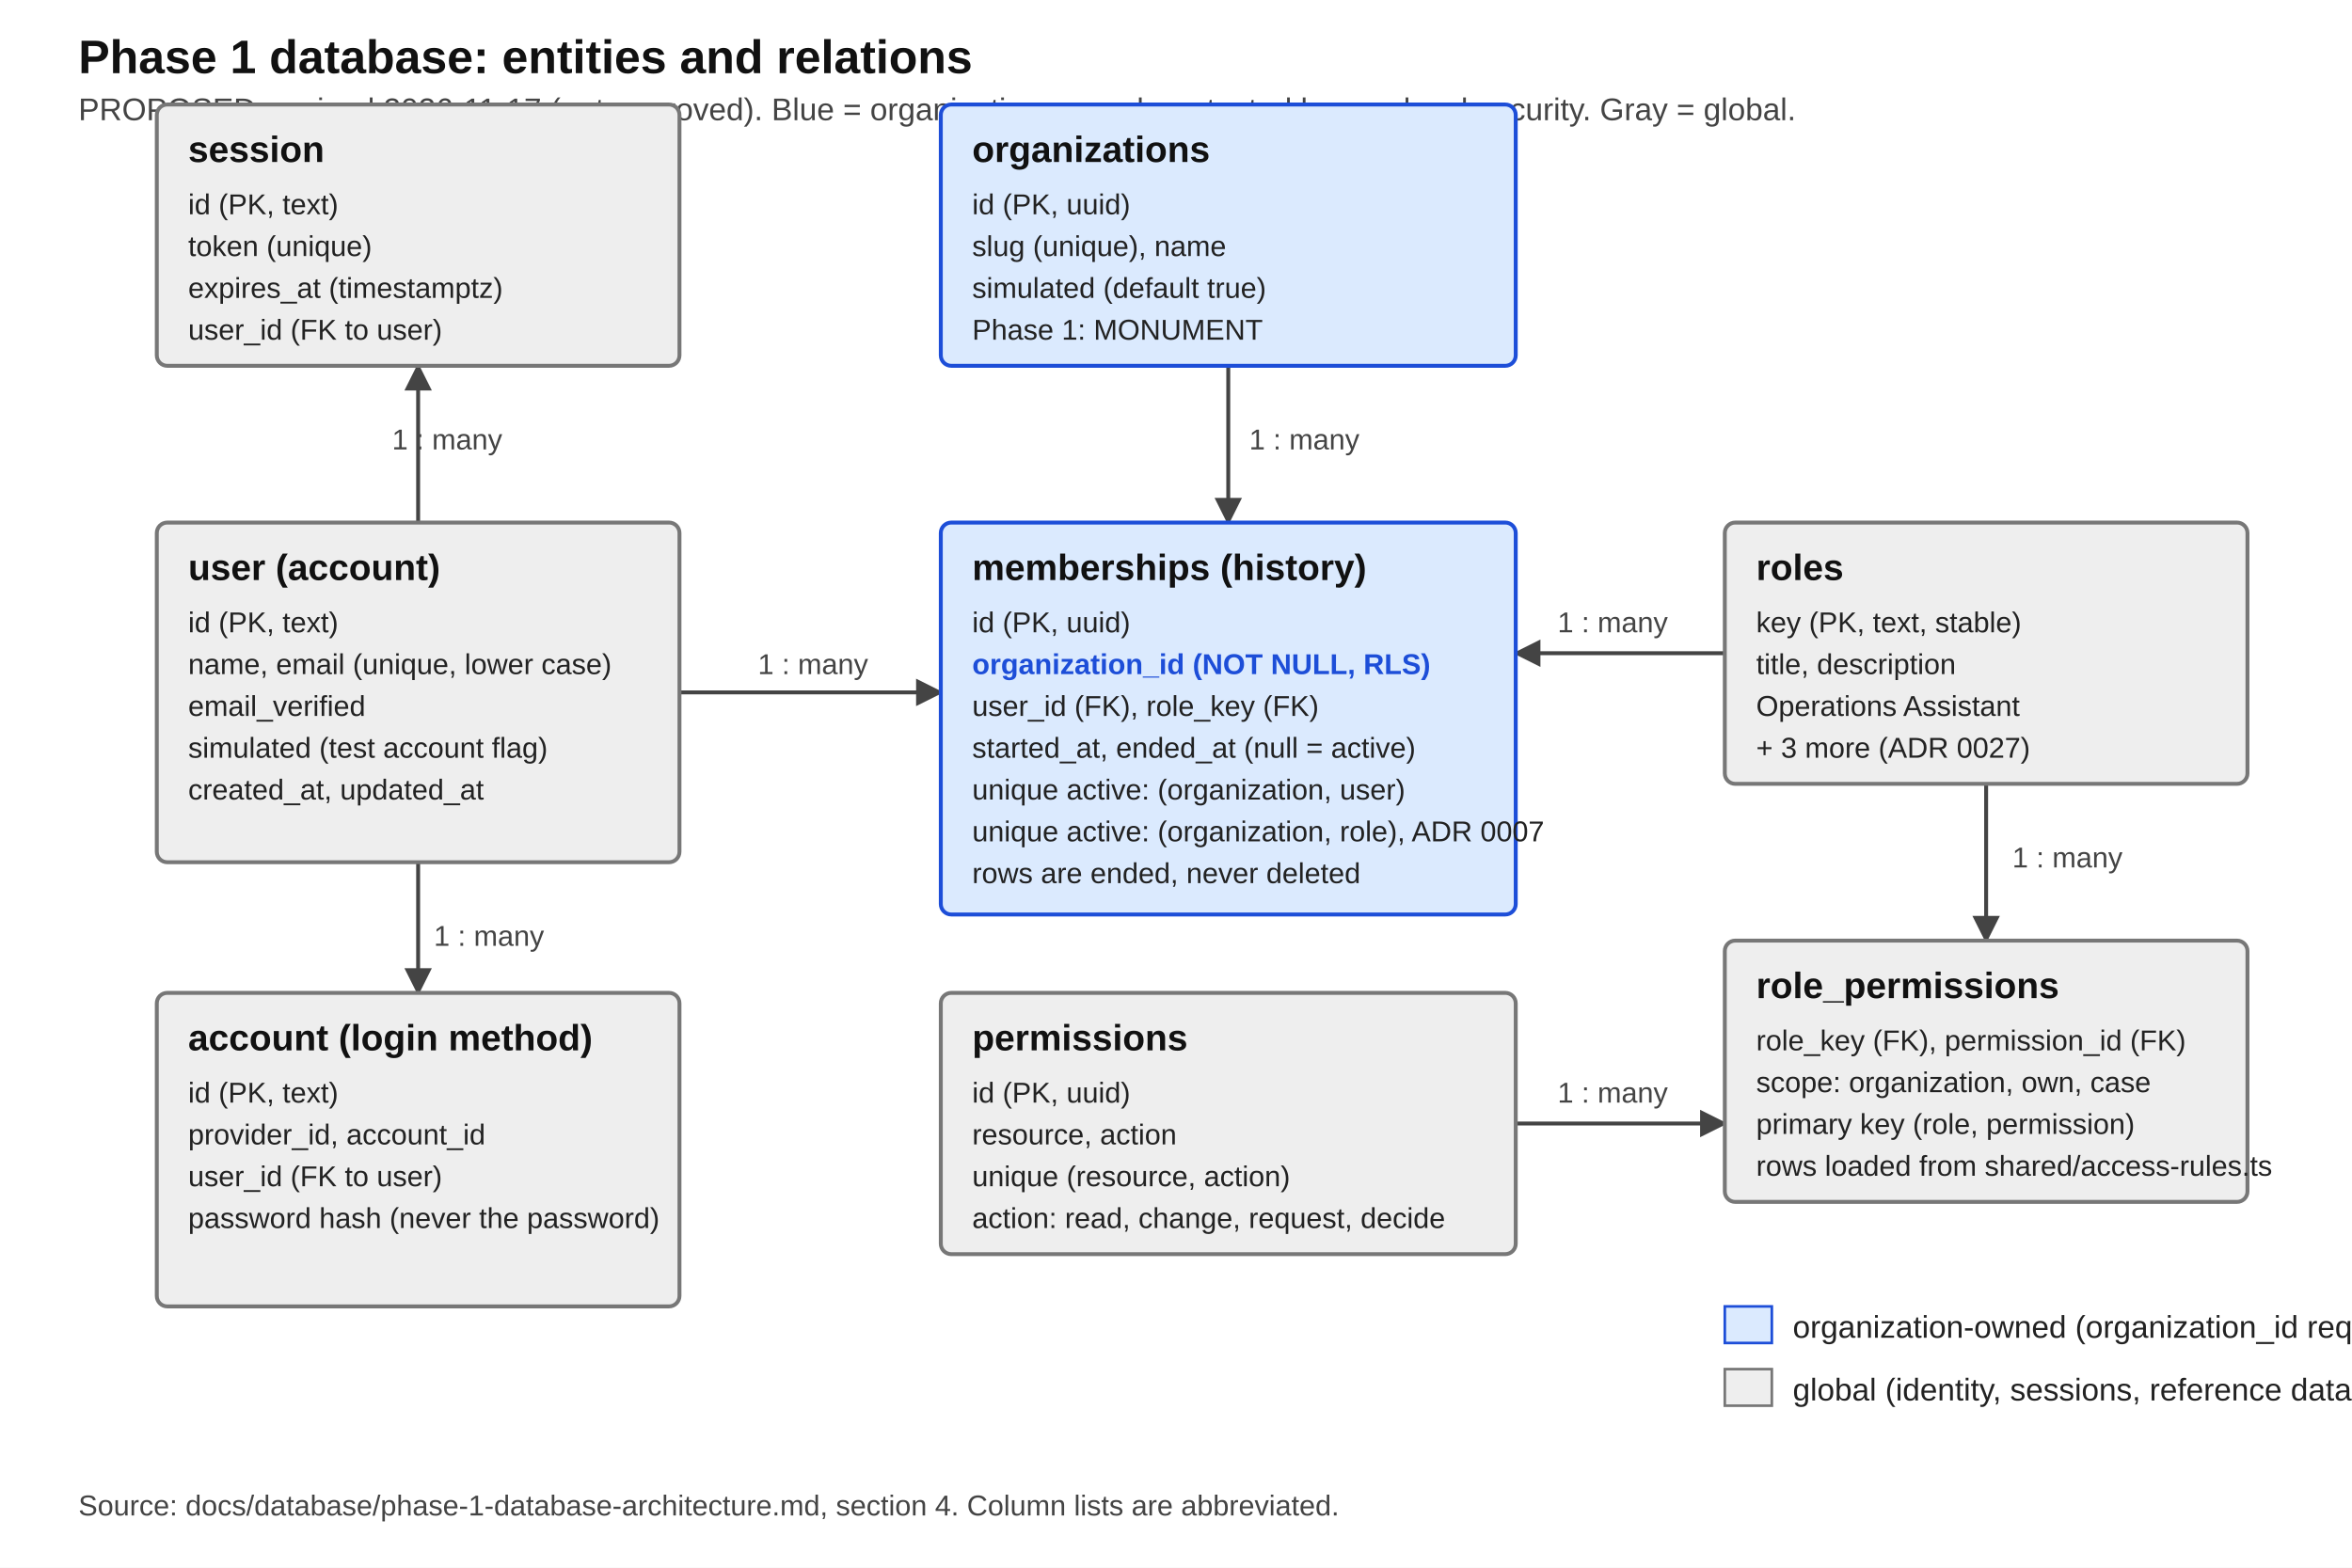
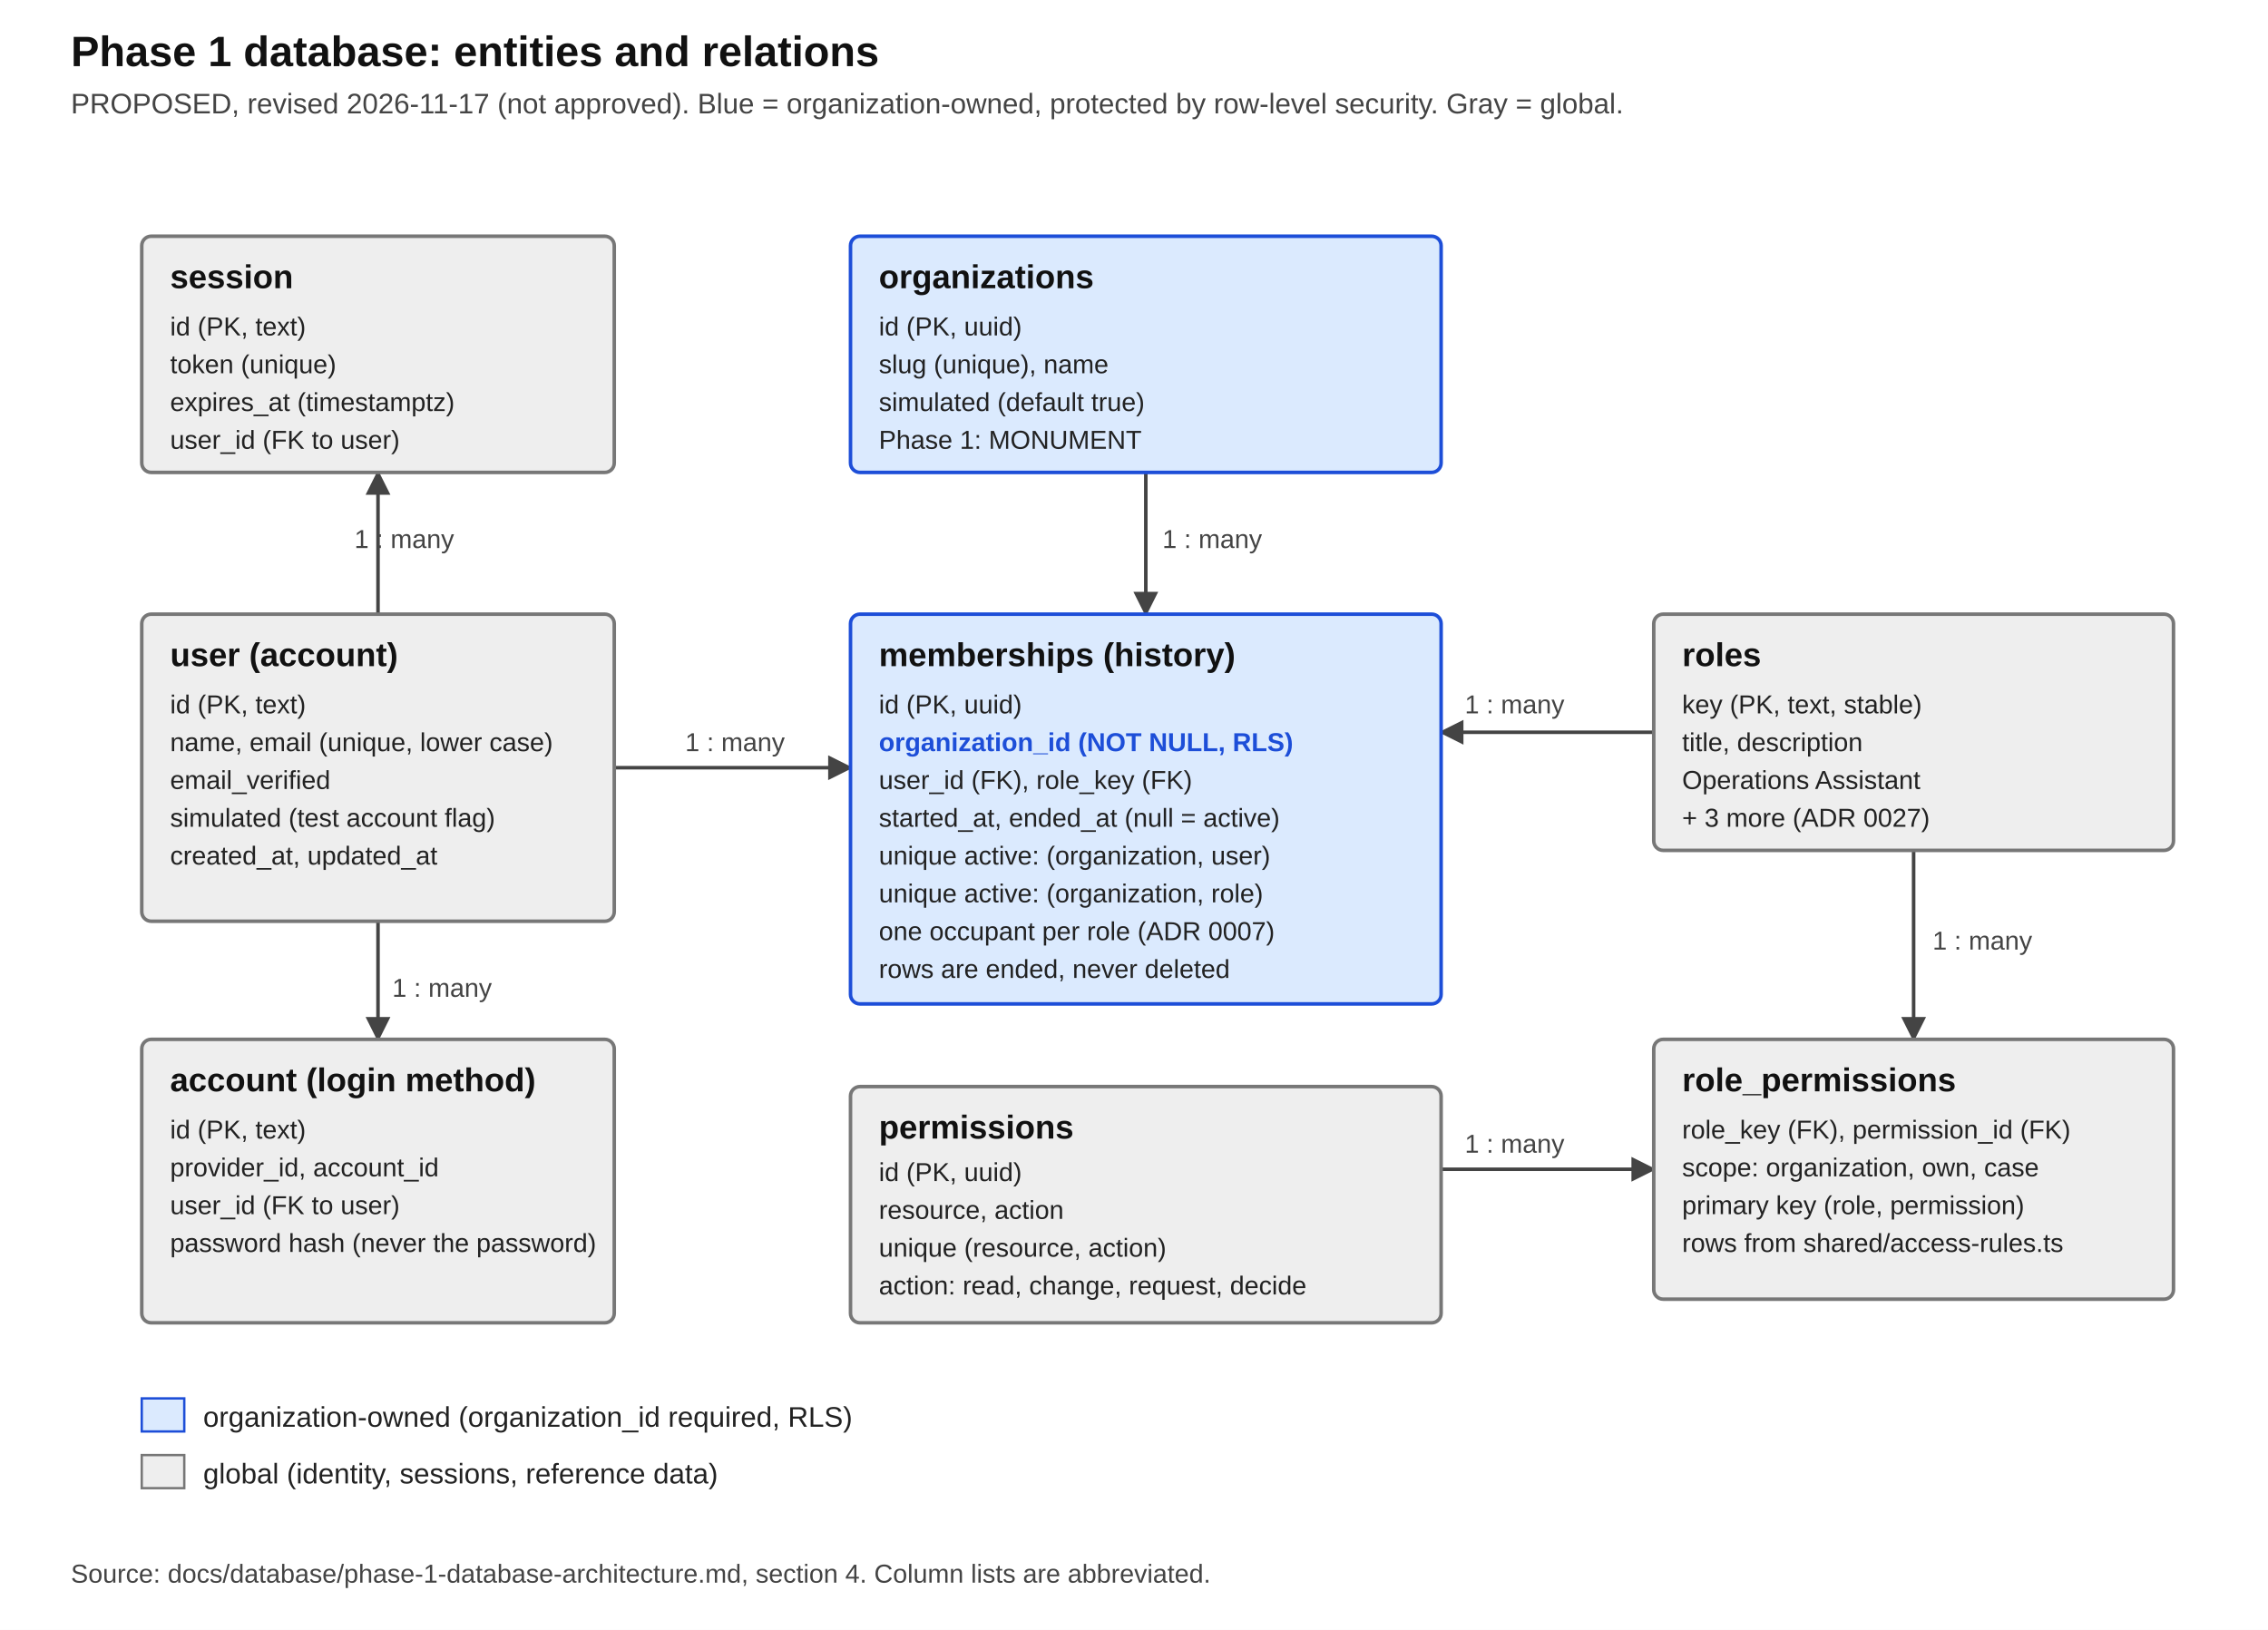
- <svg xmlns="http://www.w3.org/2000/svg" viewBox="0 0 900 600" width="900" height="600" font-family="Arial, Helvetica, sans-serif">
+ <svg xmlns="http://www.w3.org/2000/svg" viewBox="0 0 960 690" width="960" height="690" font-family="Arial, Helvetica, sans-serif">
  <defs>
    <marker id="arrow" viewBox="0 0 10 10" refX="9" refY="5" markerWidth="7" markerHeight="7" orient="auto-start-reverse">
      <path d="M 0 0 L 10 5 L 0 10 z" fill="#444" />
    </marker>
  </defs>
-   <rect width="900" height="600" fill="#ffffff" />
+   <rect width="960" height="690" fill="#ffffff" />
  <text x="30" y="28" font-size="18" font-weight="bold" fill="#111">Phase 1 database: entities and relations</text>
-   <text x="30" y="46" font-size="12" fill="#444">PROPOSED, revised 2026-11-17 (not approved). Blue = organization-owned, protected by row-level security. Gray = global.</text>
-   <line x1="160" y1="200" x2="160" y2="140" stroke="#444" stroke-width="1.5" marker-end="url(#arrow)" />
-   <line x1="160" y1="330" x2="160" y2="380" stroke="#444" stroke-width="1.5" marker-end="url(#arrow)" />
-   <line x1="260" y1="265" x2="360" y2="265" stroke="#444" stroke-width="1.5" marker-end="url(#arrow)" />
-   <line x1="470" y1="140" x2="470" y2="200" stroke="#444" stroke-width="1.5" marker-end="url(#arrow)" />
-   <line x1="660" y1="250" x2="580" y2="250" stroke="#444" stroke-width="1.5" marker-end="url(#arrow)" />
-   <line x1="760" y1="300" x2="760" y2="360" stroke="#444" stroke-width="1.5" marker-end="url(#arrow)" />
-   <line x1="580" y1="430" x2="660" y2="430" stroke="#444" stroke-width="1.5" marker-end="url(#arrow)" />
-   <text x="150" y="172" font-size="11" fill="#444">1 : many</text>
-   <text x="166" y="362" font-size="11" fill="#444">1 : many</text>
-   <text x="290" y="258" font-size="11" fill="#444">1 : many</text>
-   <text x="478" y="172" font-size="11" fill="#444">1 : many</text>
-   <text x="596" y="242" font-size="11" fill="#444">1 : many</text>
-   <text x="770" y="332" font-size="11" fill="#444">1 : many</text>
-   <text x="596" y="422" font-size="11" fill="#444">1 : many</text>
-   <rect x="60" y="40" width="200" height="100" rx="4" fill="#eeeeee" stroke="#777" stroke-width="1.5" />
-   <text x="72" y="62" font-size="14" font-weight="bold" fill="#111">session</text>
-   <text x="72" y="82" font-size="11" fill="#222">id (PK, text)</text>
-   <text x="72" y="98" font-size="11" fill="#222">token (unique)</text>
-   <text x="72" y="114" font-size="11" fill="#222">expires_at (timestamptz)</text>
-   <text x="72" y="130" font-size="11" fill="#222">user_id (FK to user)</text>
-   <rect x="60" y="200" width="200" height="130" rx="4" fill="#eeeeee" stroke="#777" stroke-width="1.5" />
-   <text x="72" y="222" font-size="14" font-weight="bold" fill="#111">user (account)</text>
-   <text x="72" y="242" font-size="11" fill="#222">id (PK, text)</text>
-   <text x="72" y="258" font-size="11" fill="#222">name, email (unique, lower case)</text>
-   <text x="72" y="274" font-size="11" fill="#222">email_verified</text>
-   <text x="72" y="290" font-size="11" fill="#222">simulated (test account flag)</text>
-   <text x="72" y="306" font-size="11" fill="#222">created_at, updated_at</text>
-   <rect x="60" y="380" width="200" height="120" rx="4" fill="#eeeeee" stroke="#777" stroke-width="1.5" />
-   <text x="72" y="402" font-size="14" font-weight="bold" fill="#111">account (login method)</text>
-   <text x="72" y="422" font-size="11" fill="#222">id (PK, text)</text>
-   <text x="72" y="438" font-size="11" fill="#222">provider_id, account_id</text>
-   <text x="72" y="454" font-size="11" fill="#222">user_id (FK to user)</text>
-   <text x="72" y="470" font-size="11" fill="#222">password hash (never the password)</text>
-   <rect x="360" y="40" width="220" height="100" rx="4" fill="#dbeafe" stroke="#1d4ed8" stroke-width="1.5" />
-   <text x="372" y="62" font-size="14" font-weight="bold" fill="#111">organizations</text>
-   <text x="372" y="82" font-size="11" fill="#222">id (PK, uuid)</text>
-   <text x="372" y="98" font-size="11" fill="#222">slug (unique), name</text>
-   <text x="372" y="114" font-size="11" fill="#222">simulated (default true)</text>
-   <text x="372" y="130" font-size="11" fill="#222">Phase 1: MONUMENT</text>
-   <rect x="360" y="200" width="220" height="150" rx="4" fill="#dbeafe" stroke="#1d4ed8" stroke-width="1.5" />
-   <text x="372" y="222" font-size="14" font-weight="bold" fill="#111">memberships (history)</text>
-   <text x="372" y="242" font-size="11" fill="#222">id (PK, uuid)</text>
-   <text x="372" y="258" font-size="11" fill="#1d4ed8" font-weight="bold">organization_id (NOT NULL, RLS)</text>
-   <text x="372" y="274" font-size="11" fill="#222">user_id (FK), role_key (FK)</text>
-   <text x="372" y="290" font-size="11" fill="#222">started_at, ended_at (null = active)</text>
-   <text x="372" y="306" font-size="11" fill="#222">unique active: (organization, user)</text>
-   <text x="372" y="322" font-size="11" fill="#222">unique active: (organization, role), ADR 0007</text>
-   <text x="372" y="338" font-size="11" fill="#222">rows are ended, never deleted</text>
-   <rect x="360" y="380" width="220" height="100" rx="4" fill="#eeeeee" stroke="#777" stroke-width="1.5" />
-   <text x="372" y="402" font-size="14" font-weight="bold" fill="#111">permissions</text>
-   <text x="372" y="422" font-size="11" fill="#222">id (PK, uuid)</text>
-   <text x="372" y="438" font-size="11" fill="#222">resource, action</text>
-   <text x="372" y="454" font-size="11" fill="#222">unique (resource, action)</text>
-   <text x="372" y="470" font-size="11" fill="#222">action: read, change, request, decide</text>
-   <rect x="660" y="200" width="200" height="100" rx="4" fill="#eeeeee" stroke="#777" stroke-width="1.5" />
-   <text x="672" y="222" font-size="14" font-weight="bold" fill="#111">roles</text>
-   <text x="672" y="242" font-size="11" fill="#222">key (PK, text, stable)</text>
-   <text x="672" y="258" font-size="11" fill="#222">title, description</text>
-   <text x="672" y="274" font-size="11" fill="#222">Operations Assistant</text>
-   <text x="672" y="290" font-size="11" fill="#222">+ 3 more (ADR 0027)</text>
-   <rect x="660" y="360" width="200" height="100" rx="4" fill="#eeeeee" stroke="#777" stroke-width="1.5" />
-   <text x="672" y="382" font-size="14" font-weight="bold" fill="#111">role_permissions</text>
-   <text x="672" y="402" font-size="11" fill="#222">role_key (FK), permission_id (FK)</text>
-   <text x="672" y="418" font-size="11" fill="#222">scope: organization, own, case</text>
-   <text x="672" y="434" font-size="11" fill="#222">primary key (role, permission)</text>
-   <text x="672" y="450" font-size="11" fill="#222">rows loaded from shared/access-rules.ts</text>
-   <rect x="660" y="500" width="18" height="14" fill="#dbeafe" stroke="#1d4ed8" />
-   <text x="686" y="512" font-size="12" fill="#222">organization-owned (organization_id required)</text>
-   <rect x="660" y="524" width="18" height="14" fill="#eeeeee" stroke="#777" />
-   <text x="686" y="536" font-size="12" fill="#222">global (identity, sessions, reference data)</text>
-   <text x="30" y="580" font-size="11" fill="#444">Source: docs/database/phase-1-database-architecture.md, section 4. Column lists are abbreviated.</text>
+   <text x="30" y="48" font-size="12" fill="#444">PROPOSED, revised 2026-11-17 (not approved). Blue = organization-owned, protected by row-level security. Gray = global.</text>
+   <g transform="translate(0,60)">
+     <line x1="160" y1="200" x2="160" y2="140" stroke="#444" stroke-width="1.5" marker-end="url(#arrow)" />
+     <line x1="160" y1="330" x2="160" y2="380" stroke="#444" stroke-width="1.5" marker-end="url(#arrow)" />
+     <line x1="260" y1="265" x2="360" y2="265" stroke="#444" stroke-width="1.5" marker-end="url(#arrow)" />
+     <line x1="485" y1="140" x2="485" y2="200" stroke="#444" stroke-width="1.5" marker-end="url(#arrow)" />
+     <line x1="700" y1="250" x2="610" y2="250" stroke="#444" stroke-width="1.5" marker-end="url(#arrow)" />
+     <line x1="810" y1="300" x2="810" y2="380" stroke="#444" stroke-width="1.5" marker-end="url(#arrow)" />
+     <line x1="610" y1="435" x2="700" y2="435" stroke="#444" stroke-width="1.5" marker-end="url(#arrow)" />
+     <text x="150" y="172" font-size="11" fill="#444">1 : many</text>
+     <text x="166" y="362" font-size="11" fill="#444">1 : many</text>
+     <text x="290" y="258" font-size="11" fill="#444">1 : many</text>
+     <text x="492" y="172" font-size="11" fill="#444">1 : many</text>
+     <text x="620" y="242" font-size="11" fill="#444">1 : many</text>
+     <text x="818" y="342" font-size="11" fill="#444">1 : many</text>
+     <text x="620" y="428" font-size="11" fill="#444">1 : many</text>
+     <rect x="60" y="40" width="200" height="100" rx="4" fill="#eeeeee" stroke="#777" stroke-width="1.5" />
+     <text x="72" y="62" font-size="14" font-weight="bold" fill="#111">session</text>
+     <text x="72" y="82" font-size="11" fill="#222">id (PK, text)</text>
+     <text x="72" y="98" font-size="11" fill="#222">token (unique)</text>
+     <text x="72" y="114" font-size="11" fill="#222">expires_at (timestamptz)</text>
+     <text x="72" y="130" font-size="11" fill="#222">user_id (FK to user)</text>
+     <rect x="60" y="200" width="200" height="130" rx="4" fill="#eeeeee" stroke="#777" stroke-width="1.5" />
+     <text x="72" y="222" font-size="14" font-weight="bold" fill="#111">user (account)</text>
+     <text x="72" y="242" font-size="11" fill="#222">id (PK, text)</text>
+     <text x="72" y="258" font-size="11" fill="#222">name, email (unique, lower case)</text>
+     <text x="72" y="274" font-size="11" fill="#222">email_verified</text>
+     <text x="72" y="290" font-size="11" fill="#222">simulated (test account flag)</text>
+     <text x="72" y="306" font-size="11" fill="#222">created_at, updated_at</text>
+     <rect x="60" y="380" width="200" height="120" rx="4" fill="#eeeeee" stroke="#777" stroke-width="1.5" />
+     <text x="72" y="402" font-size="14" font-weight="bold" fill="#111">account (login method)</text>
+     <text x="72" y="422" font-size="11" fill="#222">id (PK, text)</text>
+     <text x="72" y="438" font-size="11" fill="#222">provider_id, account_id</text>
+     <text x="72" y="454" font-size="11" fill="#222">user_id (FK to user)</text>
+     <text x="72" y="470" font-size="11" fill="#222">password hash (never the password)</text>
+     <rect x="360" y="40" width="250" height="100" rx="4" fill="#dbeafe" stroke="#1d4ed8" stroke-width="1.5" />
+     <text x="372" y="62" font-size="14" font-weight="bold" fill="#111">organizations</text>
+     <text x="372" y="82" font-size="11" fill="#222">id (PK, uuid)</text>
+     <text x="372" y="98" font-size="11" fill="#222">slug (unique), name</text>
+     <text x="372" y="114" font-size="11" fill="#222">simulated (default true)</text>
+     <text x="372" y="130" font-size="11" fill="#222">Phase 1: MONUMENT</text>
+     <rect x="360" y="200" width="250" height="165" rx="4" fill="#dbeafe" stroke="#1d4ed8" stroke-width="1.5" />
+     <text x="372" y="222" font-size="14" font-weight="bold" fill="#111">memberships (history)</text>
+     <text x="372" y="242" font-size="11" fill="#222">id (PK, uuid)</text>
+     <text x="372" y="258" font-size="11" fill="#1d4ed8" font-weight="bold">organization_id (NOT NULL, RLS)</text>
+     <text x="372" y="274" font-size="11" fill="#222">user_id (FK), role_key (FK)</text>
+     <text x="372" y="290" font-size="11" fill="#222">started_at, ended_at (null = active)</text>
+     <text x="372" y="306" font-size="11" fill="#222">unique active: (organization, user)</text>
+     <text x="372" y="322" font-size="11" fill="#222">unique active: (organization, role)</text>
+     <text x="372" y="338" font-size="11" fill="#222">one occupant per role (ADR 0007)</text>
+     <text x="372" y="354" font-size="11" fill="#222">rows are ended, never deleted</text>
+     <rect x="360" y="400" width="250" height="100" rx="4" fill="#eeeeee" stroke="#777" stroke-width="1.5" />
+     <text x="372" y="422" font-size="14" font-weight="bold" fill="#111">permissions</text>
+     <text x="372" y="440" font-size="11" fill="#222">id (PK, uuid)</text>
+     <text x="372" y="456" font-size="11" fill="#222">resource, action</text>
+     <text x="372" y="472" font-size="11" fill="#222">unique (resource, action)</text>
+     <text x="372" y="488" font-size="11" fill="#222">action: read, change, request, decide</text>
+     <rect x="700" y="200" width="220" height="100" rx="4" fill="#eeeeee" stroke="#777" stroke-width="1.5" />
+     <text x="712" y="222" font-size="14" font-weight="bold" fill="#111">roles</text>
+     <text x="712" y="242" font-size="11" fill="#222">key (PK, text, stable)</text>
+     <text x="712" y="258" font-size="11" fill="#222">title, description</text>
+     <text x="712" y="274" font-size="11" fill="#222">Operations Assistant</text>
+     <text x="712" y="290" font-size="11" fill="#222">+ 3 more (ADR 0027)</text>
+     <rect x="700" y="380" width="220" height="110" rx="4" fill="#eeeeee" stroke="#777" stroke-width="1.5" />
+     <text x="712" y="402" font-size="14" font-weight="bold" fill="#111">role_permissions</text>
+     <text x="712" y="422" font-size="11" fill="#222">role_key (FK), permission_id (FK)</text>
+     <text x="712" y="438" font-size="11" fill="#222">scope: organization, own, case</text>
+     <text x="712" y="454" font-size="11" fill="#222">primary key (role, permission)</text>
+     <text x="712" y="470" font-size="11" fill="#222">rows from shared/access-rules.ts</text>
+   </g>
+   <rect x="60" y="592" width="18" height="14" fill="#dbeafe" stroke="#1d4ed8" />
+   <text x="86" y="604" font-size="12" fill="#222">organization-owned (organization_id required, RLS)</text>
+   <rect x="60" y="616" width="18" height="14" fill="#eeeeee" stroke="#777" />
+   <text x="86" y="628" font-size="12" fill="#222">global (identity, sessions, reference data)</text>
+   <text x="30" y="670" font-size="11" fill="#444">Source: docs/database/phase-1-database-architecture.md, section 4. Column lists are abbreviated.</text>
</svg>
